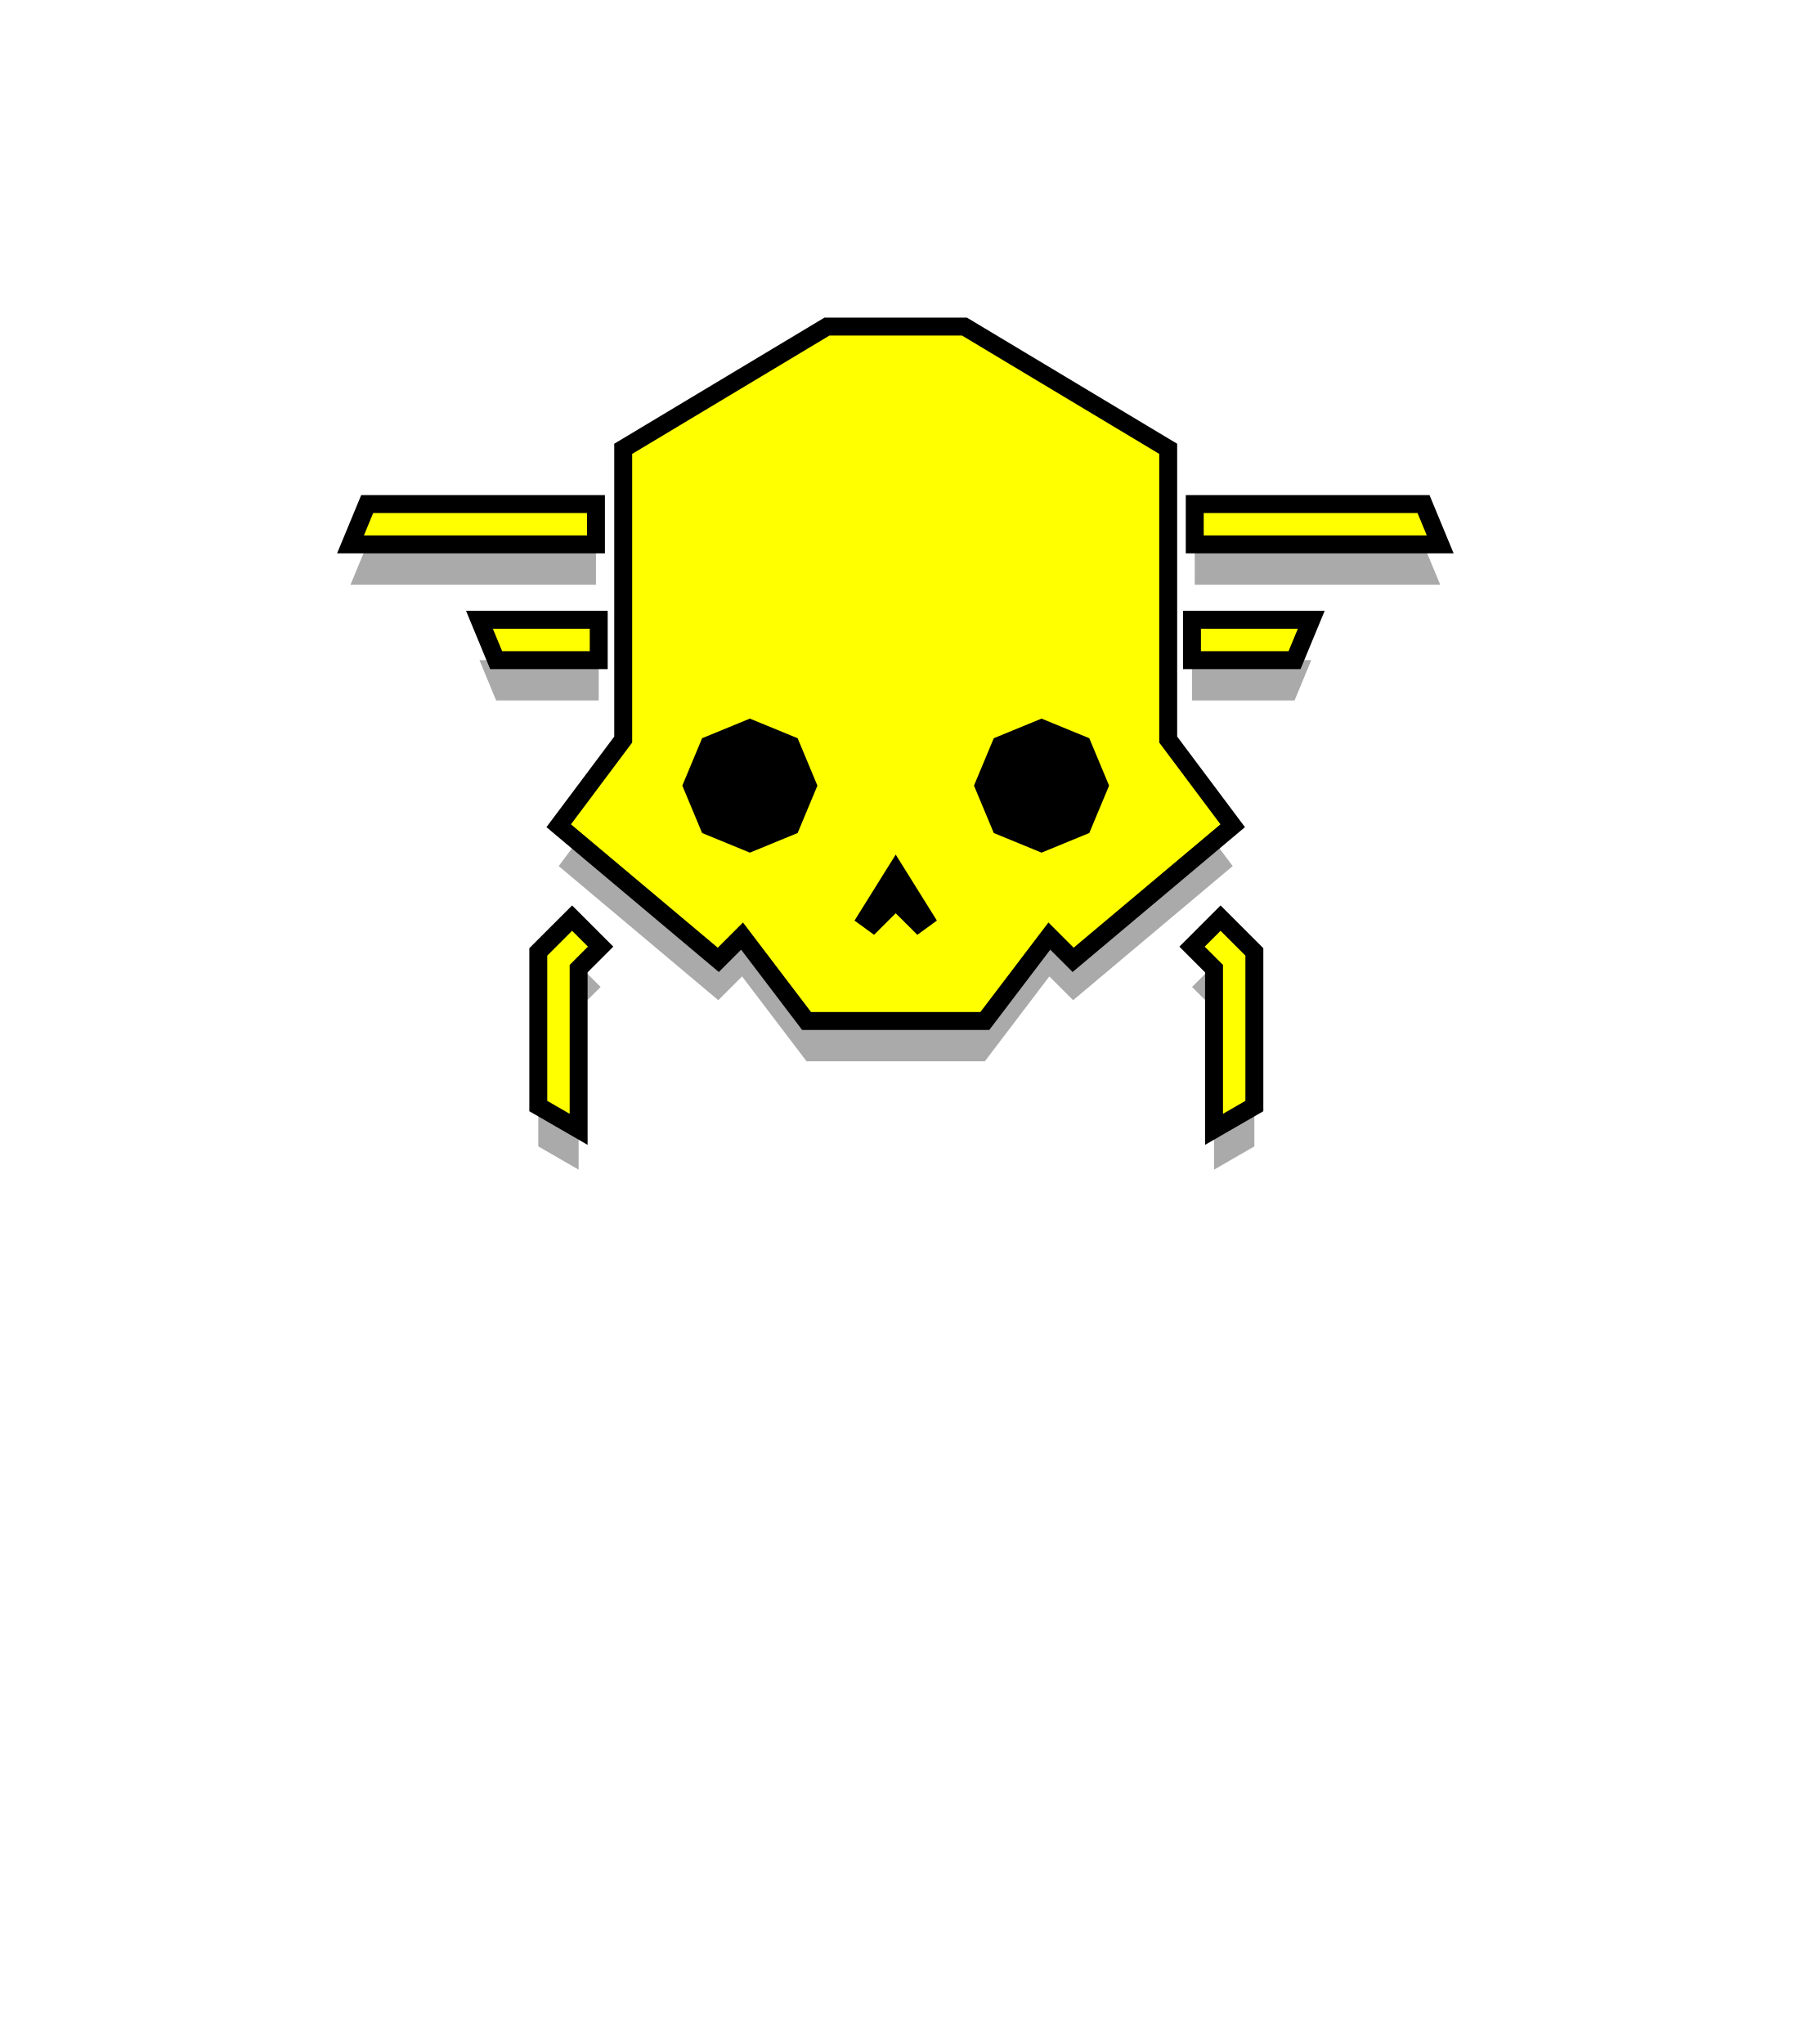
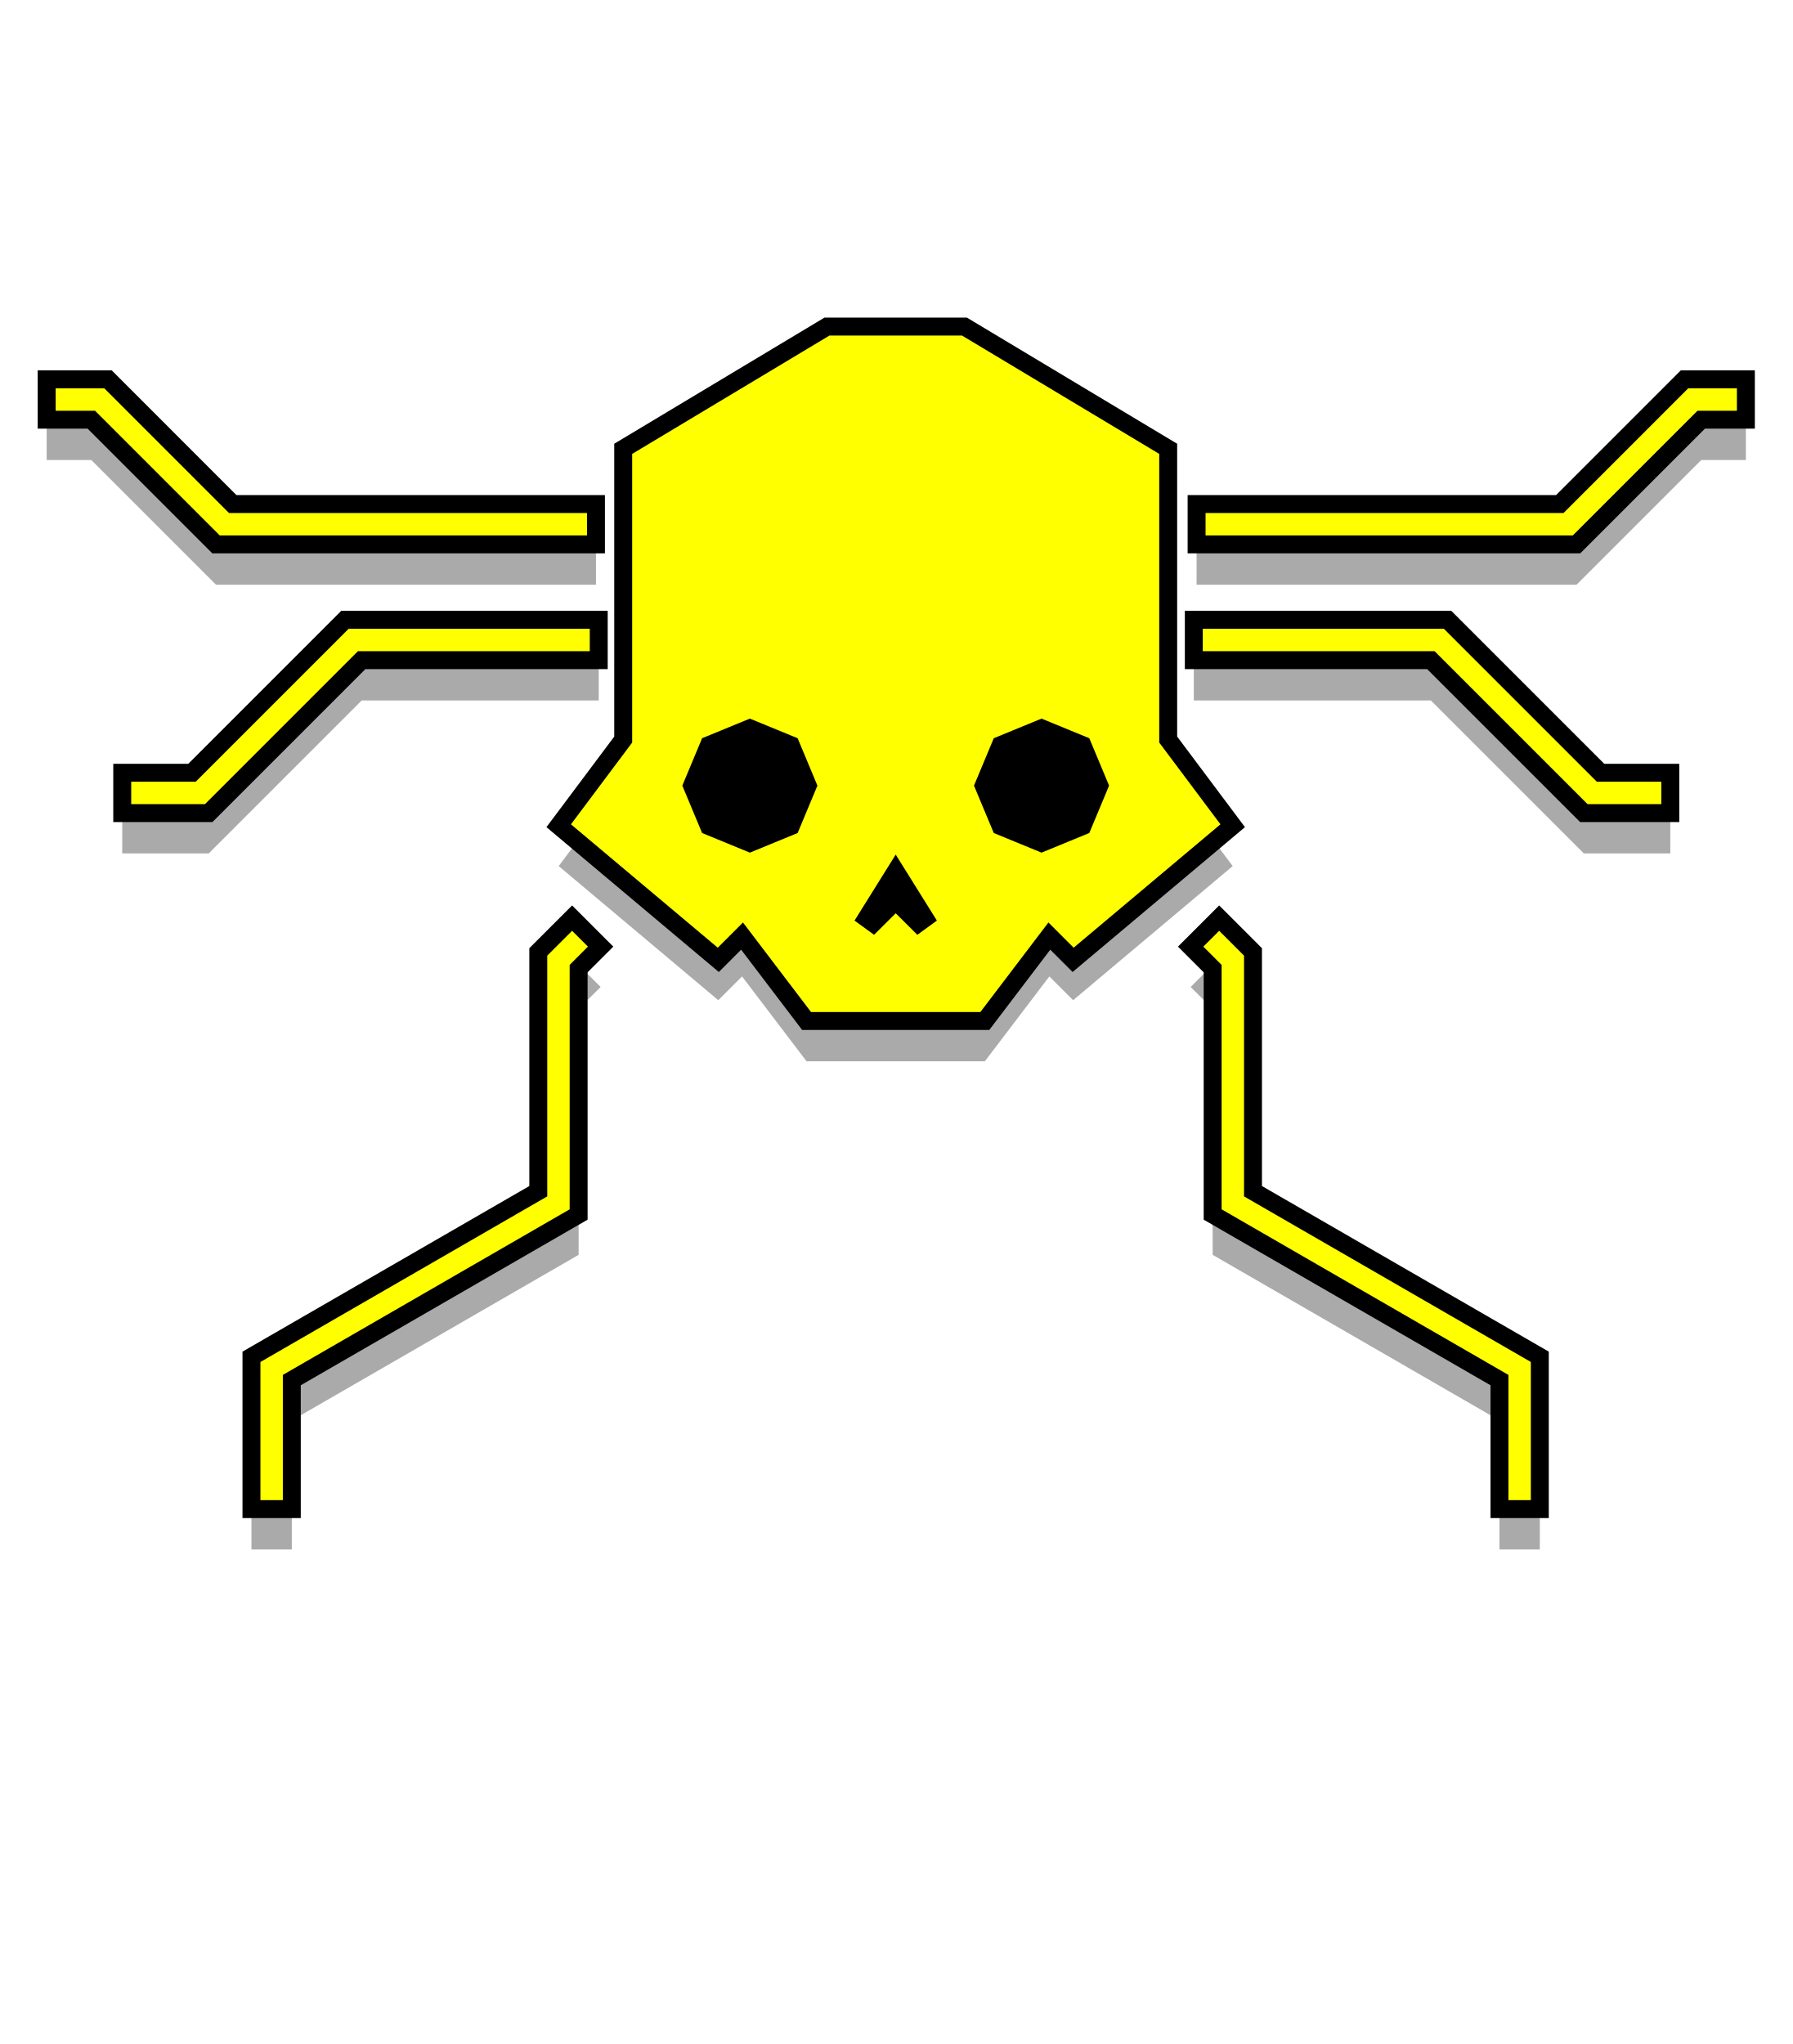
<svg xmlns="http://www.w3.org/2000/svg" xmlns:xlink="http://www.w3.org/1999/xlink" width="200" height="228" viewBox="0 0 200 228" version="1.1" id="svg1" xml:space="preserve">
  <defs id="defs1">
    <linearGradient id="linearGradient6">
      <stop style="stop-color:#262626;stop-opacity:1;" offset="0" id="stop6" />
      <stop style="stop-color:#0f0f0f;stop-opacity:1;" offset="1" id="stop7" />
    </linearGradient>
    <linearGradient xlink:href="#linearGradient6" id="linearGradient64" gradientUnits="userSpaceOnUse" gradientTransform="matrix(1.02846,0,0,1.971572,24.95312,17.98573)" x1="26.458" y1="-2.022" x2="26.458" y2="99.42" />
  </defs>
  <path id="path4" style="display:inline;fill:#aaaaaa;fill-opacity:1;stroke:none;stroke-width:2;stroke-linecap:round;stroke-dasharray:none;stroke-opacity:1" d="M 92.242,40.929 69.517,54.564 v 32.431 l -7.196,9.612 17.801,14.961 2.651,-2.651 7.196,9.468 h 9.943 9.943 l 7.196,-9.468 2.651,2.651 17.801,-14.961 -7.196,-9.612 V 54.564 L 107.582,40.929 h -7.67 z" />
-   <path style="baseline-shift:baseline;display:inline;overflow:visible;opacity:1;fill:#aaaaaa;fill-opacity:1;stroke:none;stroke-width:2;stroke-linecap:square;stroke-dasharray:none;stroke-opacity:1;enable-background:accumulate;stop-color:#000000;stop-opacity:1" d="m 53.48,73.635 1.863,4.5 9.193,0 h 2.25 v -4.5 h -2.25 z" id="path5" />
-   <path style="baseline-shift:baseline;display:inline;overflow:visible;opacity:1;fill:#aaaaaa;fill-opacity:1;fill-rule:evenodd;stroke:none;stroke-width:2;stroke-linecap:square;stroke-dasharray:none;stroke-opacity:1;enable-background:accumulate;stop-color:#000000;stop-opacity:1" d="m 39.096,65.225 25.131,0 h 2.25 v -4.5 h -2.25 l -23.268,0 z" id="path7" />
-   <path style="baseline-shift:baseline;display:inline;overflow:visible;opacity:1;fill:#aaaaaa;fill-opacity:1;fill-rule:evenodd;stroke:none;stroke-width:2;stroke-linecap:square;stroke-dasharray:none;stroke-opacity:1;enable-background:accumulate;stop-color:#000000;stop-opacity:1" d="m 63.816,106.912 -1.592,1.59 -2.18,2.18 0,17.193 4.5,2.598 0,-17.926 0.861,-0.863 1.592,-1.59 z" id="path9" />
-   <path style="baseline-shift:baseline;display:inline;overflow:visible;opacity:1;fill:#aaaaaa;fill-opacity:1;fill-rule:evenodd;stroke:none;stroke-width:2;stroke-linecap:square;stroke-dasharray:none;stroke-opacity:1;enable-background:accumulate;stop-color:#000000;stop-opacity:1" d="m 136.15,106.912 -3.182,3.182 1.59,1.59 0.861,0.863 0,17.926 4.5,-2.598 0,-17.193 -2.18,-2.18 z" id="path10" />
+   <path style="baseline-shift:baseline;display:inline;overflow:visible;opacity:1;fill:#aaaaaa;fill-opacity:1;stroke:none;stroke-width:2;stroke-linecap:square;stroke-dasharray:none;stroke-opacity:1;enable-background:accumulate;stop-color:#000000;stop-opacity:1" d="m 38.48,73.635 -17.062,17.062 -5.533,0 h -2.25 v 4.5 h 2.25 l 7.397,0 17.062,-17.062 h 24.193 2.25 v -4.5 h -2.25 z" id="path5" />
+   <path style="baseline-shift:baseline;display:inline;overflow:visible;opacity:1;fill:#aaaaaa;fill-opacity:1;fill-rule:evenodd;stroke:none;stroke-width:2;stroke-linecap:square;stroke-dasharray:none;stroke-opacity:1;enable-background:accumulate;stop-color:#000000;stop-opacity:1" d="m 5.206,46.816 v 4.5 H 7.456 10.188 l 13.908,13.908 h 40.131 2.25 v -4.5 h -2.25 -38.268 L 12.053,46.816 H 7.456 Z" id="path7" />
+   <path style="baseline-shift:baseline;display:inline;overflow:visible;opacity:1;fill:#aaaaaa;fill-opacity:1;fill-rule:evenodd;stroke:none;stroke-width:2;stroke-linecap:square;stroke-dasharray:none;stroke-opacity:1;enable-background:accumulate;stop-color:#000000;stop-opacity:1" d="m 63.816,106.912 -1.592,1.59 -2.18,2.18 V 137.375 l -31.994,18.471 v 14.738 2.25 h 4.5 v -2.25 -12.141 l 31.994,-18.471 v -27.426 l 0.861,-0.863 1.592,-1.59 z" id="path9" />
  <path id="path56" style="display:inline;fill:#ffff00;fill-opacity:1;stroke:#000000;stroke-width:2;stroke-linecap:round;stroke-dasharray:none;stroke-opacity:1" d="M 92.242,36.429 69.517,50.064 v 32.431 l -7.196,9.612 17.801,14.961 2.651,-2.651 7.196,9.468 h 9.943 9.943 l 7.196,-9.468 2.651,2.651 17.801,-14.961 -7.196,-9.612 V 50.064 L 107.582,36.429 h -7.67 z" />
  <path id="ellipse56" style="stroke-width:5.382;stroke-linecap:round" d="m 91.18,87.633 -2.207,5.286 -5.328,2.19 -5.328,-2.19 -2.207,-5.286 2.207,-5.286 5.328,-2.19 5.328,2.19 2.207,5.286 v 0" />
  <path id="path57" style="fill:#000000;fill-opacity:1;stroke:none;stroke-width:5.448;stroke-linecap:round" d="m 99.912,95.325 -4.593,7.362 2.178,1.586 2.415,-2.402 2.415,2.402 2.178,-1.586 z" />
  <path id="ellipse57" style="stroke-width:5.382;stroke-linecap:round" d="m 108.644,87.633 2.207,5.286 5.328,2.19 5.328,-2.19 2.207,-5.286 -2.207,-5.286 -5.328,-2.19 -5.328,2.19 -2.207,5.286 v 0" />
-   <path style="baseline-shift:baseline;display:inline;overflow:visible;opacity:1;fill:#ffff00;stroke:#000000;stroke-width:2;stroke-linecap:square;stroke-dasharray:none;stroke-opacity:1;enable-background:accumulate;stop-color:#000000;stop-opacity:1" d="m 53.48,69.135 1.863,4.5 9.193,0 h 2.25 v -4.5 h -2.25 z" id="path58" />
-   <path style="baseline-shift:baseline;display:inline;overflow:visible;opacity:1;fill:#ffff00;fill-rule:evenodd;stroke:#000000;stroke-width:2;stroke-linecap:square;stroke-dasharray:none;stroke-opacity:1;enable-background:accumulate;stop-color:#000000;stop-opacity:1" d="m 39.096,60.725 c 0,0 11.754,0 25.131,0 0.75,0 2.25,0 2.25,0 v -4.5 h -2.25 l -23.268,0 z" id="path1" />
-   <path style="baseline-shift:baseline;display:inline;overflow:visible;fill:#aaaaaa;fill-opacity:1;stroke:none;stroke-width:2;stroke-linecap:square;stroke-dasharray:none;stroke-opacity:1;enable-background:accumulate;stop-color:#000000" d="m 146.265,73.635 -1.863,4.5 h -9.193 -2.25 v -4.5 h 2.25 z" id="path5-8" />
-   <path style="baseline-shift:baseline;display:inline;overflow:visible;fill:#aaaaaa;fill-opacity:1;fill-rule:evenodd;stroke:none;stroke-width:2;stroke-linecap:square;stroke-dasharray:none;stroke-opacity:1;enable-background:accumulate;stop-color:#000000" d="m 160.65,65.225 h -25.131 -2.25 v -4.5 h 2.25 23.268 z" id="path7-8" />
-   <path style="baseline-shift:baseline;display:inline;overflow:visible;fill:#ffff00;stroke:#000000;stroke-width:2;stroke-linecap:square;stroke-dasharray:none;stroke-opacity:1;enable-background:accumulate;stop-color:#000000" d="m 146.265,69.135 -1.863,4.5 h -9.193 -2.25 v -4.5 h 2.25 z" id="path58-2" />
-   <path style="baseline-shift:baseline;display:inline;overflow:visible;fill:#ffff00;fill-rule:evenodd;stroke:#000000;stroke-width:2;stroke-linecap:square;stroke-dasharray:none;stroke-opacity:1;enable-background:accumulate;stop-color:#000000" d="m 160.65,60.725 c 0,0 -11.754,0 -25.131,0 -0.75,0 -2.25,0 -2.25,0 v -4.5 h 2.25 23.268 z" id="path1-4" />
-   <path style="baseline-shift:baseline;display:inline;overflow:visible;opacity:1;fill:#ffff00;fill-rule:evenodd;stroke:#000000;stroke-width:2;stroke-linecap:square;stroke-dasharray:none;stroke-opacity:1;enable-background:accumulate;stop-color:#000000;stop-opacity:1" d="m 63.816,102.412 -1.592,1.59 -2.18,2.18 0,17.193 4.5,2.598 0,-17.926 0.861,-0.863 1.592,-1.59 z" id="path2" />
-   <path style="baseline-shift:baseline;display:inline;overflow:visible;opacity:1;fill:#ffff00;fill-rule:evenodd;stroke:#000000;stroke-width:2;stroke-linecap:square;stroke-dasharray:none;stroke-opacity:1;enable-background:accumulate;stop-color:#000000;stop-opacity:1" d="m 136.15,102.412 -3.182,3.182 1.59,1.59 0.861,0.863 0,17.926 4.5,-2.598 0,-17.193 -2.18,-2.18 z" id="path3" />
+   <path style="baseline-shift:baseline;display:inline;overflow:visible;opacity:1;fill:#ffff00;stroke:#000000;stroke-width:2;stroke-linecap:square;stroke-dasharray:none;stroke-opacity:1;enable-background:accumulate;stop-color:#000000;stop-opacity:1" d="m 38.48,69.135 -17.062,17.062 -5.533,0 h -2.25 v 4.5 h 2.25 l 7.397,0 17.062,-17.062 h 24.193 2.25 v -4.5 h -2.25 z" id="path58" />
+   <path style="baseline-shift:baseline;display:inline;overflow:visible;opacity:1;fill:#ffff00;fill-rule:evenodd;stroke:#000000;stroke-width:2;stroke-linecap:square;stroke-dasharray:none;stroke-opacity:1;enable-background:accumulate;stop-color:#000000;stop-opacity:1" d="m 5.206,42.316 v 4.5 H 7.456 10.188 l 13.908,13.908 h 40.131 2.25 v -4.5 h -2.25 -38.268 L 12.053,42.316 H 7.456 Z" id="path1" />
+   <path style="baseline-shift:baseline;display:inline;overflow:visible;opacity:1;fill:#ffff00;fill-rule:evenodd;stroke:#000000;stroke-width:2;stroke-linecap:square;stroke-dasharray:none;stroke-opacity:1;enable-background:accumulate;stop-color:#000000;stop-opacity:1" d="m 63.816,102.412 -1.592,1.59 -2.18,2.18 V 132.875 l -31.994,18.471 v 14.738 2.25 h 4.5 v -2.25 -12.141 l 31.994,-18.471 v -27.426 l 0.861,-0.863 1.592,-1.59 z" id="path2" />
+   <path style="baseline-shift:baseline;display:inline;overflow:visible;opacity:1;fill:#aaaaaa;fill-opacity:1;fill-rule:evenodd;stroke:none;stroke-width:2;stroke-linecap:square;stroke-dasharray:none;stroke-opacity:1;enable-background:accumulate;stop-color:#000000;stop-opacity:1" d="m 135.994,106.912 1.592,1.59 2.18,2.18 V 137.375 l 31.994,18.471 v 14.738 2.25 h -4.5 v -2.25 -12.141 l -31.994,-18.471 v -27.426 l -0.861,-0.863 -1.592,-1.59 z" id="path8" />
+   <path style="baseline-shift:baseline;display:inline;overflow:visible;opacity:1;fill:#ffff00;fill-rule:evenodd;stroke:#000000;stroke-width:2;stroke-linecap:square;stroke-dasharray:none;stroke-opacity:1;enable-background:accumulate;stop-color:#000000;stop-opacity:1" d="m 135.994,102.412 1.592,1.59 2.18,2.18 V 132.875 l 31.994,18.471 v 14.738 2.25 h -4.5 v -2.25 -12.141 l -31.994,-18.471 v -27.426 l -0.861,-0.863 -1.592,-1.59 z" id="path12" />
+   <path style="baseline-shift:baseline;display:inline;overflow:visible;opacity:1;fill:#aaaaaa;fill-opacity:1;stroke:none;stroke-width:2;stroke-linecap:square;stroke-dasharray:none;stroke-opacity:1;enable-background:accumulate;stop-color:#000000;stop-opacity:1" d="m 161.471,73.635 17.062,17.062 h 5.533 2.25 v 4.5 h -2.25 -7.397 l -17.062,-17.062 h -24.193 -2.25 v -4.5 h 2.25 z" id="path13" />
+   <path style="baseline-shift:baseline;display:inline;overflow:visible;opacity:1;fill:#aaaaaa;fill-opacity:1;fill-rule:evenodd;stroke:none;stroke-width:2;stroke-linecap:square;stroke-dasharray:none;stroke-opacity:1;enable-background:accumulate;stop-color:#000000;stop-opacity:1" d="m 194.745,46.816 v 4.5 h -2.25 -2.731 l -13.908,13.908 h -40.131 -2.25 v -4.5 h 2.25 38.268 l 13.906,-13.908 h 4.596 z" id="path14" />
+   <path style="baseline-shift:baseline;display:inline;overflow:visible;opacity:1;fill:#ffff00;stroke:#000000;stroke-width:2;stroke-linecap:square;stroke-dasharray:none;stroke-opacity:1;enable-background:accumulate;stop-color:#000000;stop-opacity:1" d="m 161.471,69.135 17.062,17.062 h 5.533 2.25 v 4.5 h -2.25 -7.397 l -17.062,-17.062 h -24.193 -2.25 v -4.5 h 2.25 z" id="path15" />
+   <path style="baseline-shift:baseline;display:inline;overflow:visible;opacity:1;fill:#ffff00;fill-rule:evenodd;stroke:#000000;stroke-width:2;stroke-linecap:square;stroke-dasharray:none;stroke-opacity:1;enable-background:accumulate;stop-color:#000000;stop-opacity:1" d="m 194.745,42.316 v 4.5 h -2.25 -2.731 l -13.908,13.908 h -40.131 -2.25 v -4.5 h 2.25 38.268 l 13.906,-13.908 h 4.596 z" id="path16" />
</svg>
